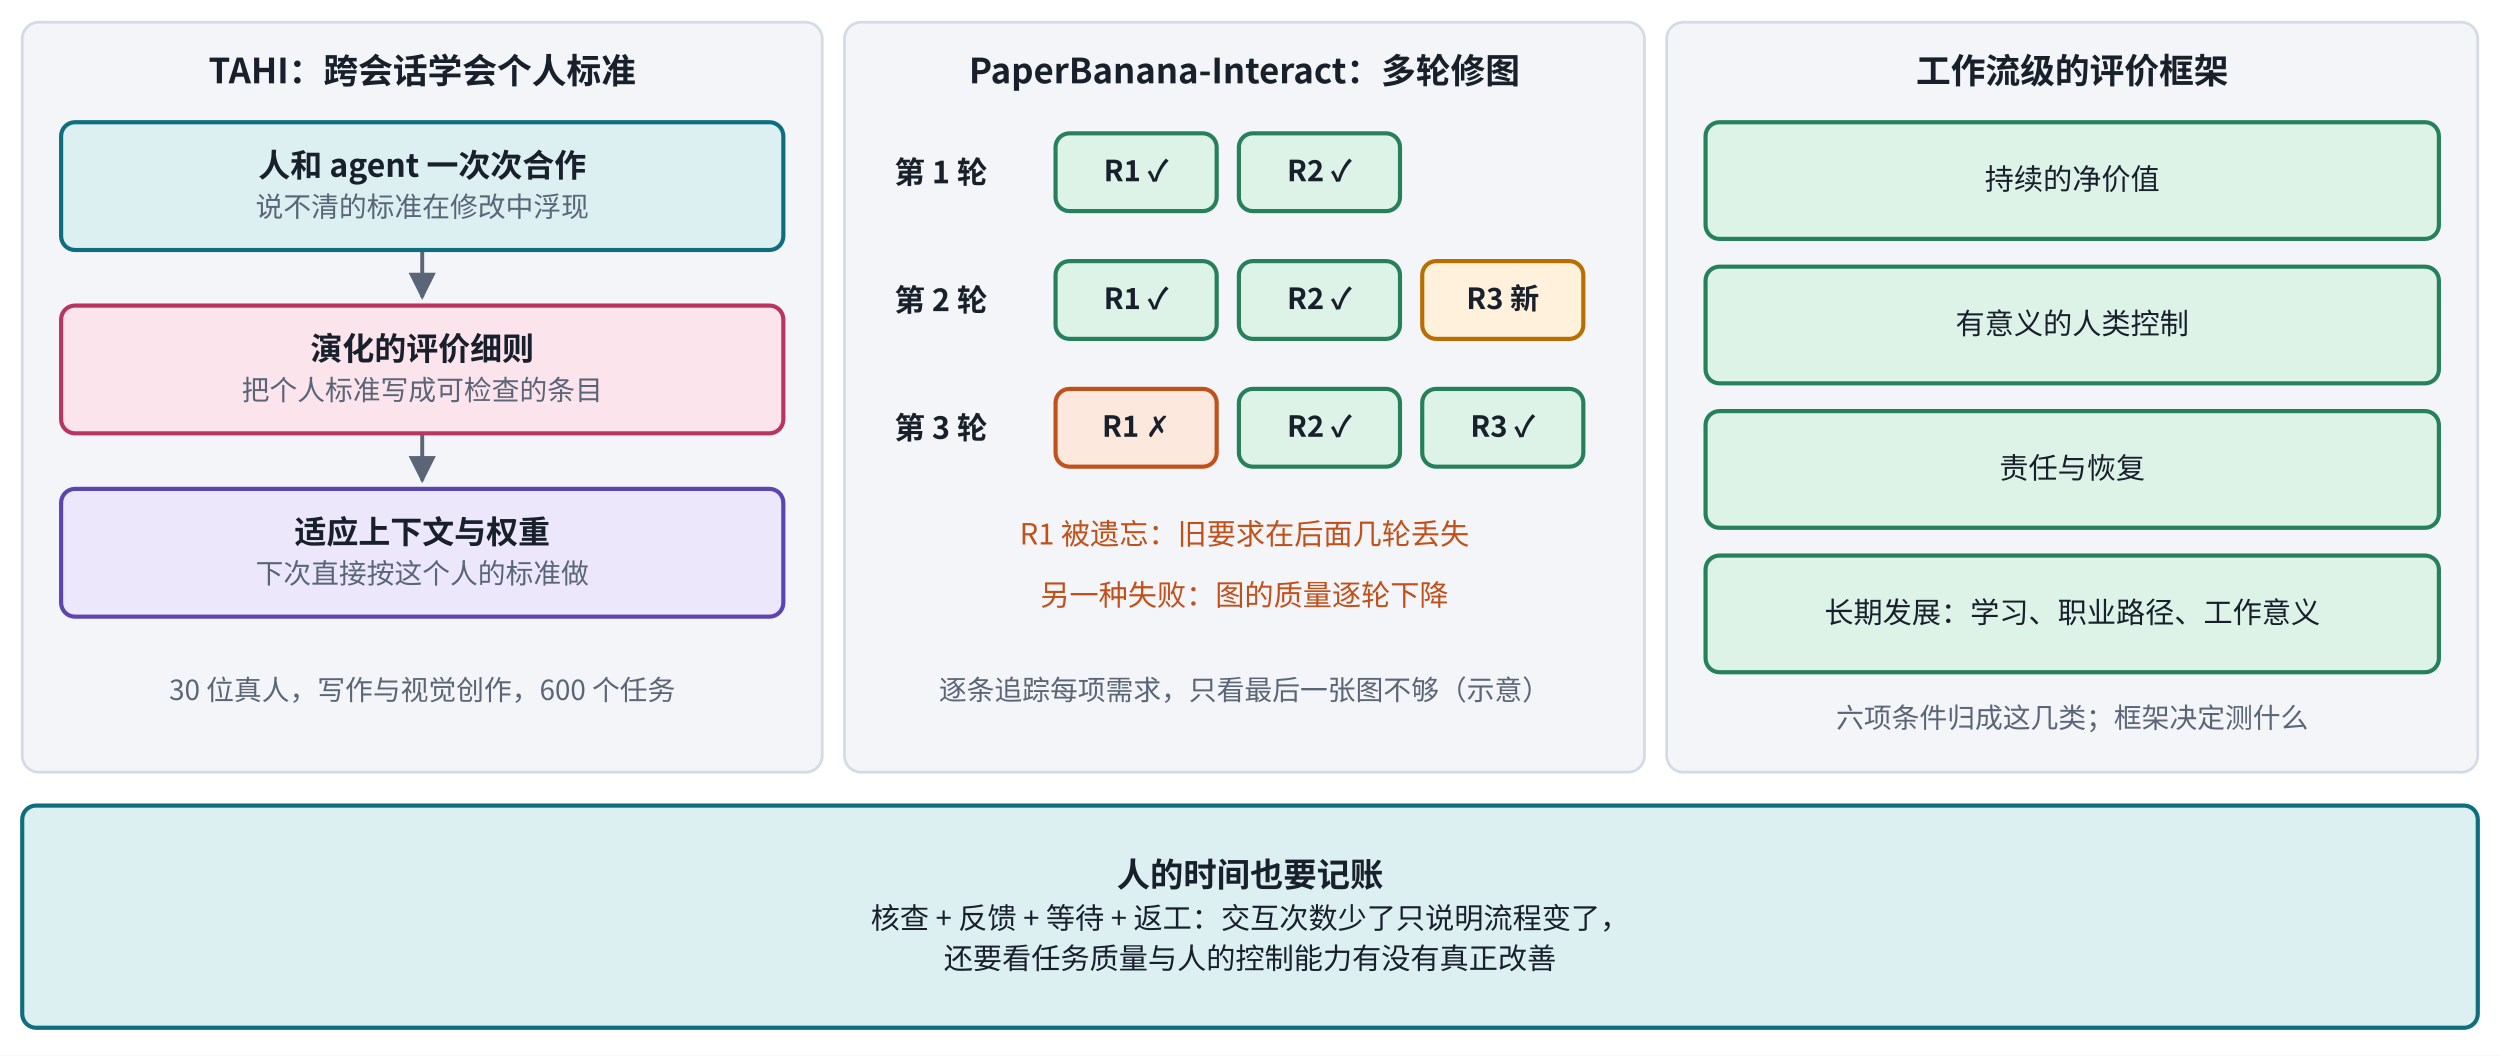
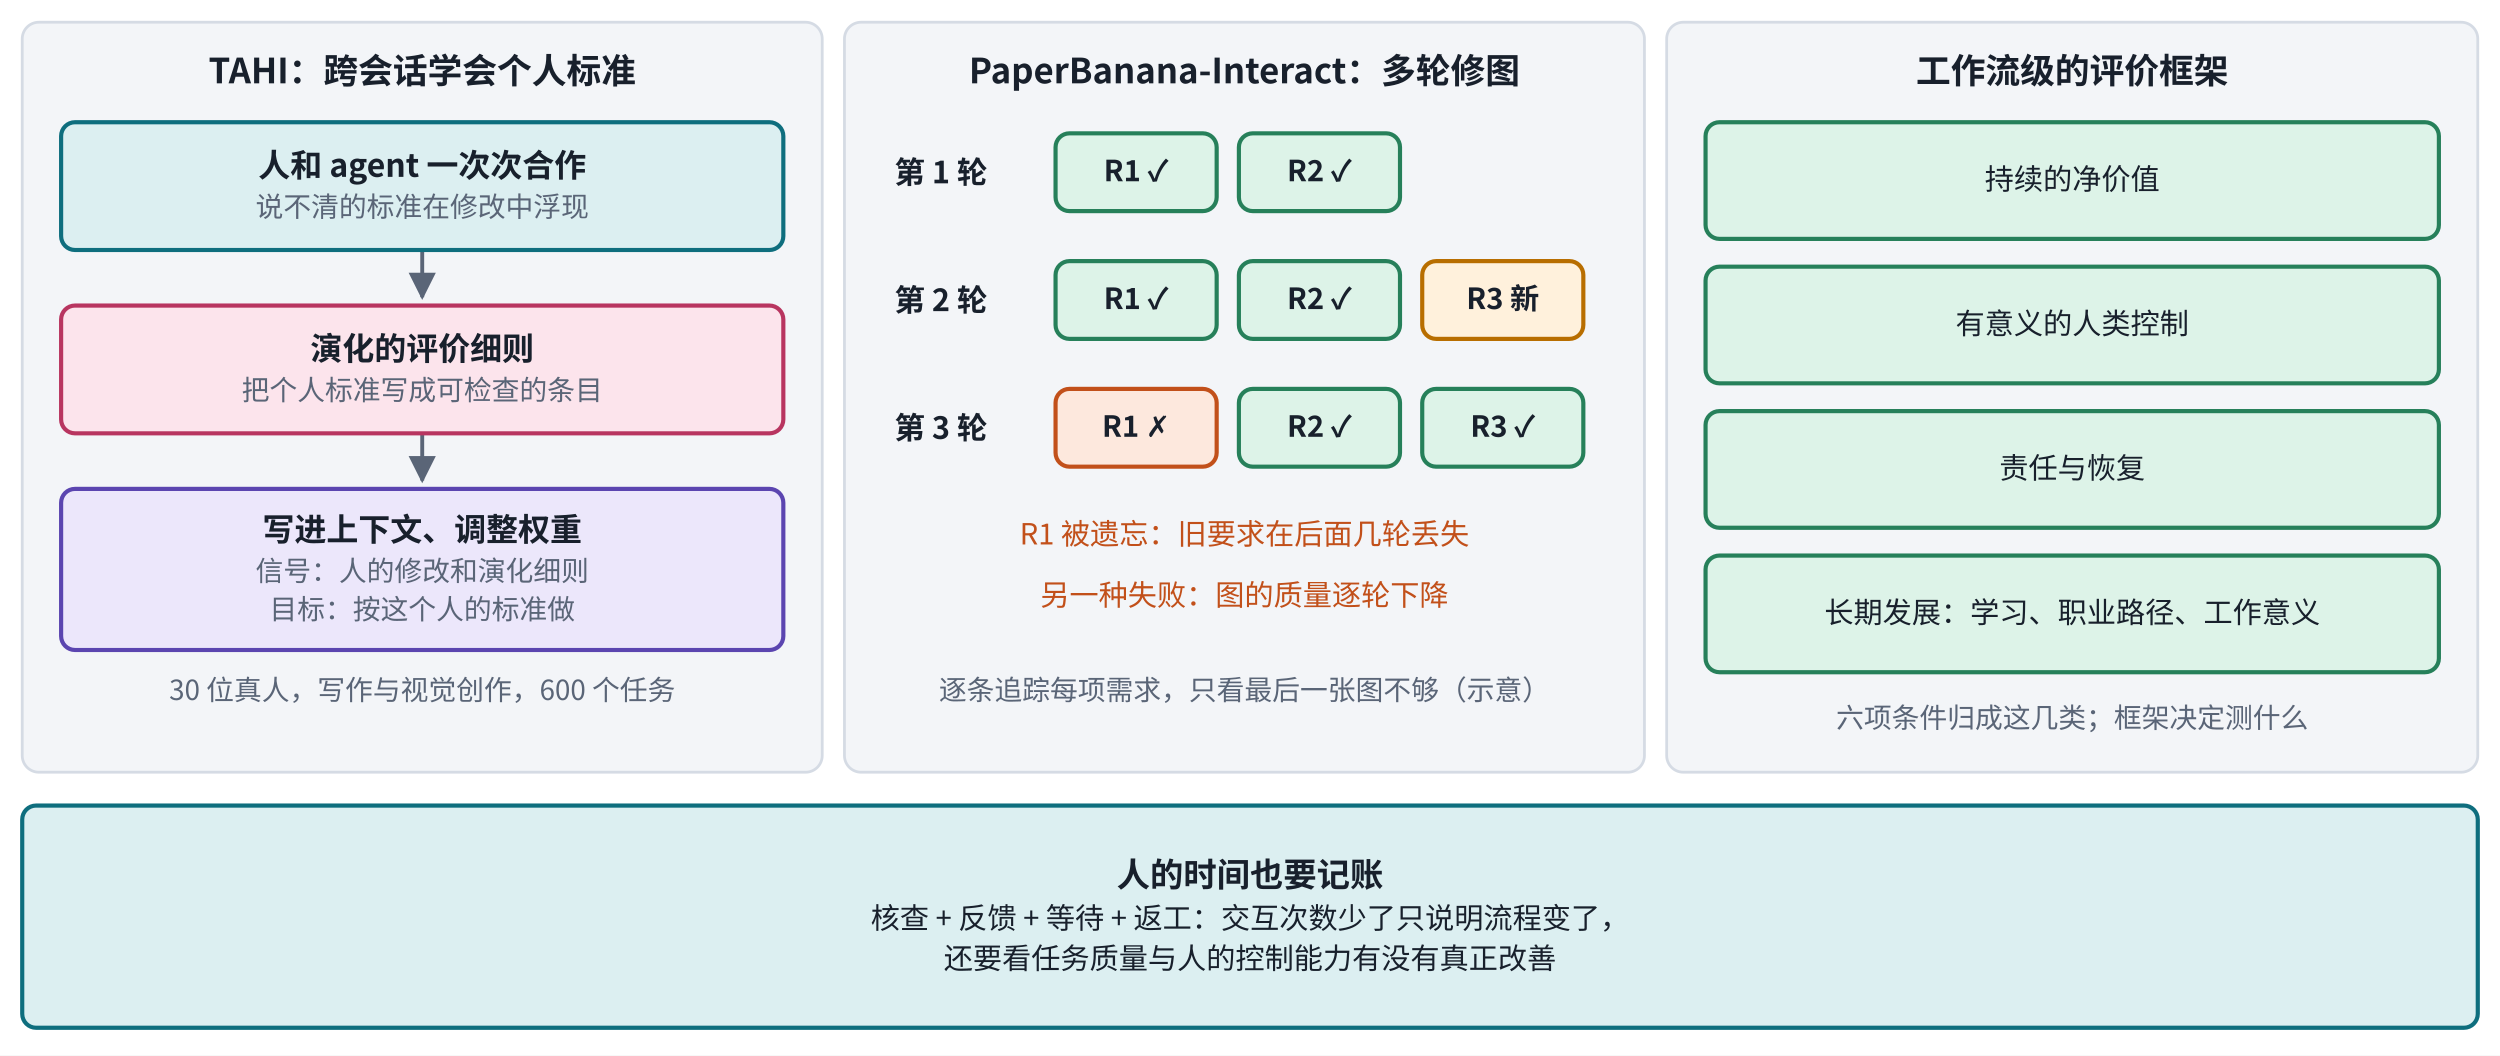
<svg xmlns="http://www.w3.org/2000/svg" viewBox="0 0 900 380" width="900" height="380" role="img" aria-label="人的反馈怎样进入系统">
  <defs>
    <marker id="ah-b6human" viewBox="0 0 10 10" refX="9" refY="5" markerWidth="7" markerHeight="7" orient="auto-start-reverse">
      <path d="M0,0 L10,5 L0,10 z" fill="#5A6577" />
    </marker>
  </defs>
  <rect x="0" y="0" width="900" height="380" fill="#ffffff" />
  <rect x="8" y="8" width="288" height="270" rx="6" fill="#F3F5F8" stroke="#D5DBE4" stroke-width="1" />
  <path d="M152,90 L152,107" fill="none" stroke="#5A6577" stroke-width="1.4" marker-end="url(#ah-b6human)" />
  <path d="M152,156 L152,173" fill="none" stroke="#5A6577" stroke-width="1.4" marker-end="url(#ah-b6human)" />
  <rect x="304" y="8" width="288" height="270" rx="6" fill="#F3F5F8" stroke="#D5DBE4" stroke-width="1" />
  <rect x="600" y="8" width="292" height="270" rx="6" fill="#F3F5F8" stroke="#D5DBE4" stroke-width="1" />
  <rect x="22" y="44" width="260" height="46" rx="5" fill="#DCEFF1" stroke="#0E6E7E" stroke-width="1.5" />
  <rect x="22" y="110" width="260" height="46" rx="5" fill="#FCE4EC" stroke="#B83560" stroke-width="1.5" />
-   <rect x="22" y="176" width="260" height="46" rx="5" fill="#ECE7FB" stroke="#5B45B0" stroke-width="1.5" />
+   <rect x="22" y="176" width="260" height="58" rx="5" fill="#ECE7FB" stroke="#5B45B0" stroke-width="1.5" />
  <rect x="380" y="48" width="58" height="28" rx="5" fill="#DDF3E8" stroke="#26805A" stroke-width="1.5" />
  <rect x="446" y="48" width="58" height="28" rx="5" fill="#DDF3E8" stroke="#26805A" stroke-width="1.5" />
  <rect x="380" y="94" width="58" height="28" rx="5" fill="#DDF3E8" stroke="#26805A" stroke-width="1.5" />
  <rect x="446" y="94" width="58" height="28" rx="5" fill="#DDF3E8" stroke="#26805A" stroke-width="1.5" />
  <rect x="512" y="94" width="58" height="28" rx="5" fill="#FFF1DC" stroke="#B86E00" stroke-width="1.5" />
  <rect x="380" y="140" width="58" height="28" rx="5" fill="#FDE8DD" stroke="#C2501A" stroke-width="1.5" />
  <rect x="446" y="140" width="58" height="28" rx="5" fill="#DDF3E8" stroke="#26805A" stroke-width="1.5" />
  <rect x="512" y="140" width="58" height="28" rx="5" fill="#DDF3E8" stroke="#26805A" stroke-width="1.5" />
  <rect x="614" y="44" width="264" height="42" rx="5" fill="#DDF3E8" stroke="#26805A" stroke-width="1.5" />
  <rect x="614" y="96" width="264" height="42" rx="5" fill="#DDF3E8" stroke="#26805A" stroke-width="1.5" />
  <rect x="614" y="148" width="264" height="42" rx="5" fill="#DDF3E8" stroke="#26805A" stroke-width="1.5" />
  <rect x="614" y="200" width="264" height="42" rx="5" fill="#DDF3E8" stroke="#26805A" stroke-width="1.5" />
  <rect x="8" y="290" width="884" height="80" rx="5" fill="#DCEFF1" stroke="#0E6E7E" stroke-width="1.5" />
  <text x="152" y="30" text-anchor="middle" font-size="12.5" font-weight="700" fill="#18202C" font-family="PingFang SC, Noto Sans CJK SC, Microsoft YaHei, sans-serif">TAHI：跨会话学会个人标准</text>
  <text x="152" y="63.665" text-anchor="middle" font-size="11.5" font-weight="600" fill="#18202C" font-family="PingFang SC, Noto Sans CJK SC, Microsoft YaHei, sans-serif">人和 agent 一次次合作</text>
  <text x="152" y="78.035" text-anchor="middle" font-size="10" font-weight="400" fill="#5A6577" font-family="PingFang SC, Noto Sans CJK SC, Microsoft YaHei, sans-serif">说不清的标准在修改中浮现</text>
  <text x="152" y="129.665" text-anchor="middle" font-size="11.5" font-weight="600" fill="#18202C" font-family="PingFang SC, Noto Sans CJK SC, Microsoft YaHei, sans-serif">演化的评价细则</text>
  <text x="152" y="144.035" text-anchor="middle" font-size="10" font-weight="400" fill="#5A6577" font-family="PingFang SC, Noto Sans CJK SC, Microsoft YaHei, sans-serif">把个人标准写成可检查的条目</text>
-   <text x="152" y="195.665" text-anchor="middle" font-size="11.5" font-weight="600" fill="#18202C" font-family="PingFang SC, Noto Sans CJK SC, Microsoft YaHei, sans-serif">适应上下文与权重</text>
-   <text x="152" y="210.035" text-anchor="middle" font-size="10" font-weight="400" fill="#5A6577" font-family="PingFang SC, Noto Sans CJK SC, Microsoft YaHei, sans-serif">下次直接按这个人的标准做</text>
+   <text x="152" y="194.765" text-anchor="middle" font-size="11.5" font-weight="600" fill="#18202C" font-family="PingFang SC, Noto Sans CJK SC, Microsoft YaHei, sans-serif">写进上下文、调整权重</text>
+   <text x="152" y="209.135" text-anchor="middle" font-size="10" font-weight="400" fill="#5A6577" font-family="PingFang SC, Noto Sans CJK SC, Microsoft YaHei, sans-serif">信号：人的修改和演化细则</text>
+   <text x="152" y="222.935" text-anchor="middle" font-size="10" font-weight="400" fill="#5A6577" font-family="PingFang SC, Noto Sans CJK SC, Microsoft YaHei, sans-serif">目标：按这个人的标准做</text>
  <text x="152" y="252" text-anchor="middle" font-size="10" font-weight="400" fill="#5A6577" font-family="PingFang SC, Noto Sans CJK SC, Microsoft YaHei, sans-serif">30 位真人，写作与视觉创作，600 个任务</text>
  <text x="448" y="30" text-anchor="middle" font-size="12.5" font-weight="700" fill="#18202C" font-family="PingFang SC, Noto Sans CJK SC, Microsoft YaHei, sans-serif">PaperBanana-Interact：多轮修图</text>
  <text x="322" y="66" text-anchor="start" font-size="11" font-weight="600" fill="#18202C" font-family="PingFang SC, Noto Sans CJK SC, Microsoft YaHei, sans-serif">第 1 轮</text>
  <text x="409" y="65.255" text-anchor="middle" font-size="10.5" font-weight="600" fill="#18202C" font-family="PingFang SC, Noto Sans CJK SC, Microsoft YaHei, sans-serif">R1 ✓</text>
  <text x="475" y="65.255" text-anchor="middle" font-size="10.5" font-weight="600" fill="#18202C" font-family="PingFang SC, Noto Sans CJK SC, Microsoft YaHei, sans-serif">R2 ✓</text>
  <text x="322" y="112" text-anchor="start" font-size="11" font-weight="600" fill="#18202C" font-family="PingFang SC, Noto Sans CJK SC, Microsoft YaHei, sans-serif">第 2 轮</text>
  <text x="409" y="111.255" text-anchor="middle" font-size="10.5" font-weight="600" fill="#18202C" font-family="PingFang SC, Noto Sans CJK SC, Microsoft YaHei, sans-serif">R1 ✓</text>
  <text x="475" y="111.255" text-anchor="middle" font-size="10.5" font-weight="600" fill="#18202C" font-family="PingFang SC, Noto Sans CJK SC, Microsoft YaHei, sans-serif">R2 ✓</text>
  <text x="541" y="111.255" text-anchor="middle" font-size="10.5" font-weight="600" fill="#18202C" font-family="PingFang SC, Noto Sans CJK SC, Microsoft YaHei, sans-serif">R3 新</text>
  <text x="322" y="158" text-anchor="start" font-size="11" font-weight="600" fill="#18202C" font-family="PingFang SC, Noto Sans CJK SC, Microsoft YaHei, sans-serif">第 3 轮</text>
  <text x="409" y="157.255" text-anchor="middle" font-size="10.5" font-weight="600" fill="#18202C" font-family="PingFang SC, Noto Sans CJK SC, Microsoft YaHei, sans-serif">R1 ✗</text>
  <text x="475" y="157.255" text-anchor="middle" font-size="10.5" font-weight="600" fill="#18202C" font-family="PingFang SC, Noto Sans CJK SC, Microsoft YaHei, sans-serif">R2 ✓</text>
  <text x="541" y="157.255" text-anchor="middle" font-size="10.5" font-weight="600" fill="#18202C" font-family="PingFang SC, Noto Sans CJK SC, Microsoft YaHei, sans-serif">R3 ✓</text>
  <text x="448" y="196" text-anchor="middle" font-size="10.5" font-weight="500" fill="#C2501A" font-family="PingFang SC, Noto Sans CJK SC, Microsoft YaHei, sans-serif">R1 被遗忘：旧要求在后面几轮丢失</text>
  <text x="448" y="218" text-anchor="middle" font-size="10.5" font-weight="500" fill="#C2501A" font-family="PingFang SC, Noto Sans CJK SC, Microsoft YaHei, sans-serif">另一种失败：图的质量逐轮下降</text>
  <text x="448" y="252" text-anchor="middle" font-size="10" font-weight="400" fill="#5A6577" font-family="PingFang SC, Noto Sans CJK SC, Microsoft YaHei, sans-serif">逐条追踪每项需求，只看最后一张图不够（示意）</text>
  <text x="746" y="30" text-anchor="middle" font-size="12.5" font-weight="700" fill="#18202C" font-family="PingFang SC, Noto Sans CJK SC, Microsoft YaHei, sans-serif">工作流级的评价框架</text>
  <text x="746" y="68.255" text-anchor="middle" font-size="10.5" font-weight="400" fill="#18202C" font-family="PingFang SC, Noto Sans CJK SC, Microsoft YaHei, sans-serif">持续的净价值</text>
  <text x="746" y="120.255" text-anchor="middle" font-size="10.5" font-weight="400" fill="#18202C" font-family="PingFang SC, Noto Sans CJK SC, Microsoft YaHei, sans-serif">有意义的人类控制</text>
  <text x="746" y="172.255" text-anchor="middle" font-size="10.5" font-weight="400" fill="#18202C" font-family="PingFang SC, Noto Sans CJK SC, Microsoft YaHei, sans-serif">责任与恢复</text>
  <text x="746" y="224.255" text-anchor="middle" font-size="10.5" font-weight="400" fill="#18202C" font-family="PingFang SC, Noto Sans CJK SC, Microsoft YaHei, sans-serif">长期发展：学习、职业路径、工作意义</text>
  <text x="746" y="262" text-anchor="middle" font-size="10" font-weight="400" fill="#5A6577" font-family="PingFang SC, Noto Sans CJK SC, Microsoft YaHei, sans-serif">六项条件归成这几类；框架决定测什么</text>
  <text x="450" y="319.23" text-anchor="middle" font-size="12" font-weight="600" fill="#18202C" font-family="PingFang SC, Noto Sans CJK SC, Microsoft YaHei, sans-serif">人的时间也要记账</text>
  <text x="450" y="334.29" text-anchor="middle" font-size="10.5" font-weight="400" fill="#18202C" font-family="PingFang SC, Noto Sans CJK SC, Microsoft YaHei, sans-serif">核查 + 反馈 + 等待 + 返工：交互次数少了只说明流程变了，</text>
  <text x="450" y="348.78" text-anchor="middle" font-size="10.5" font-weight="400" fill="#18202C" font-family="PingFang SC, Noto Sans CJK SC, Microsoft YaHei, sans-serif">还要看任务质量与人的控制能力有没有真正改善</text>
</svg>
